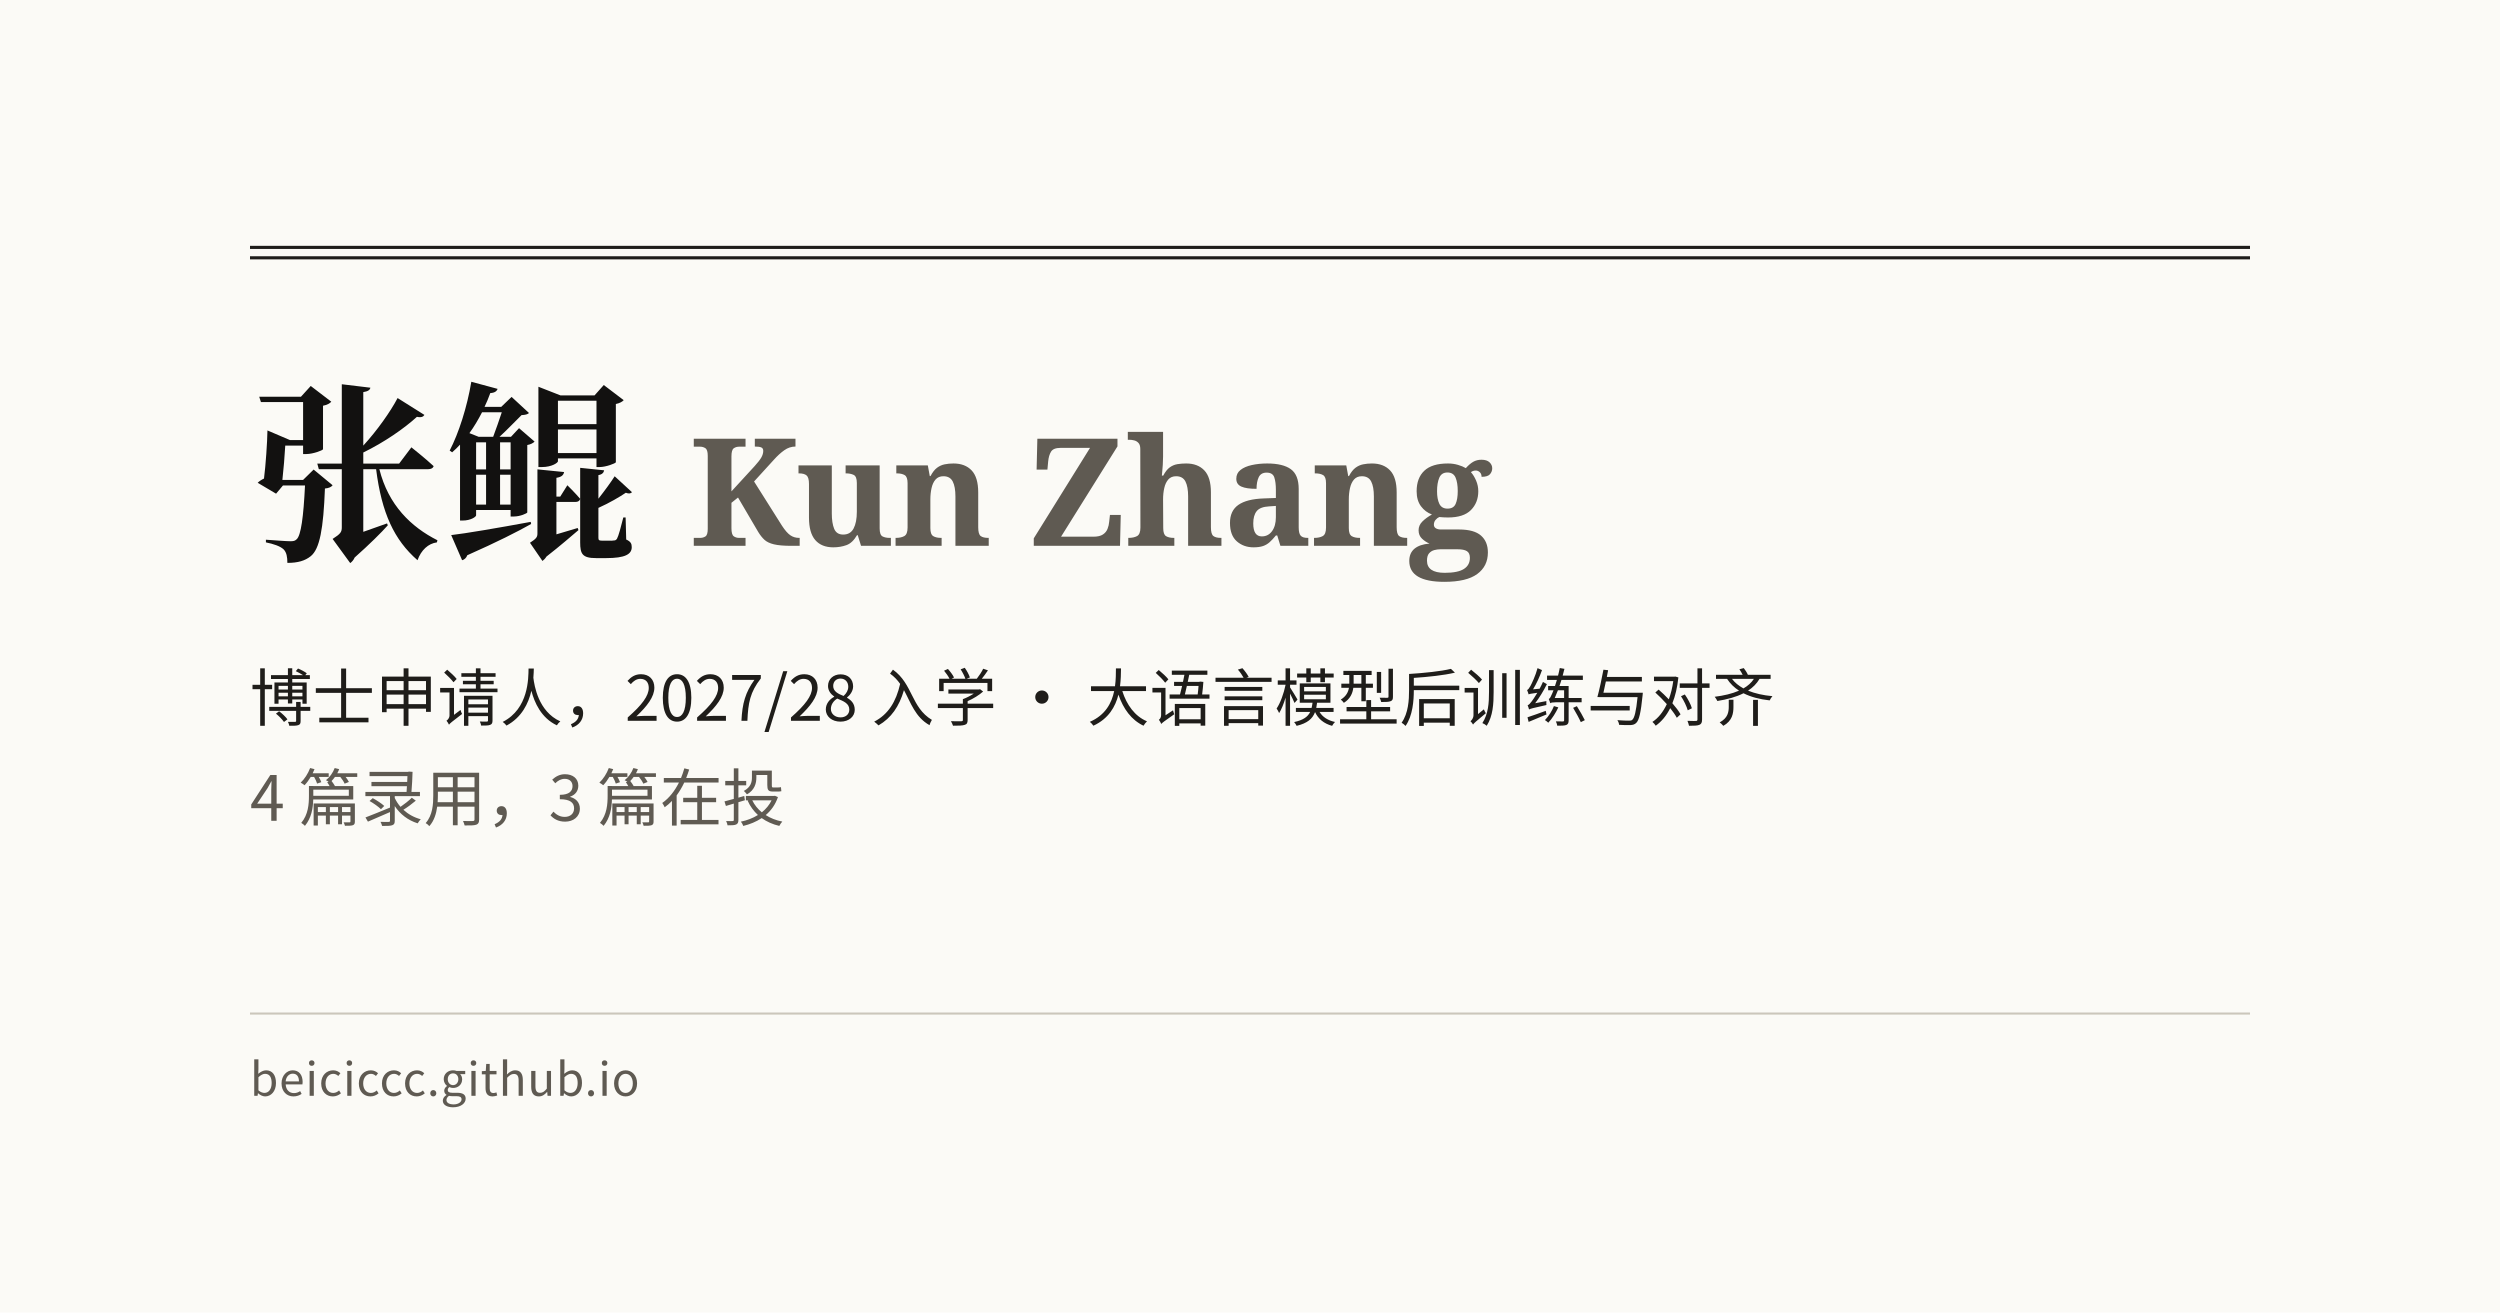
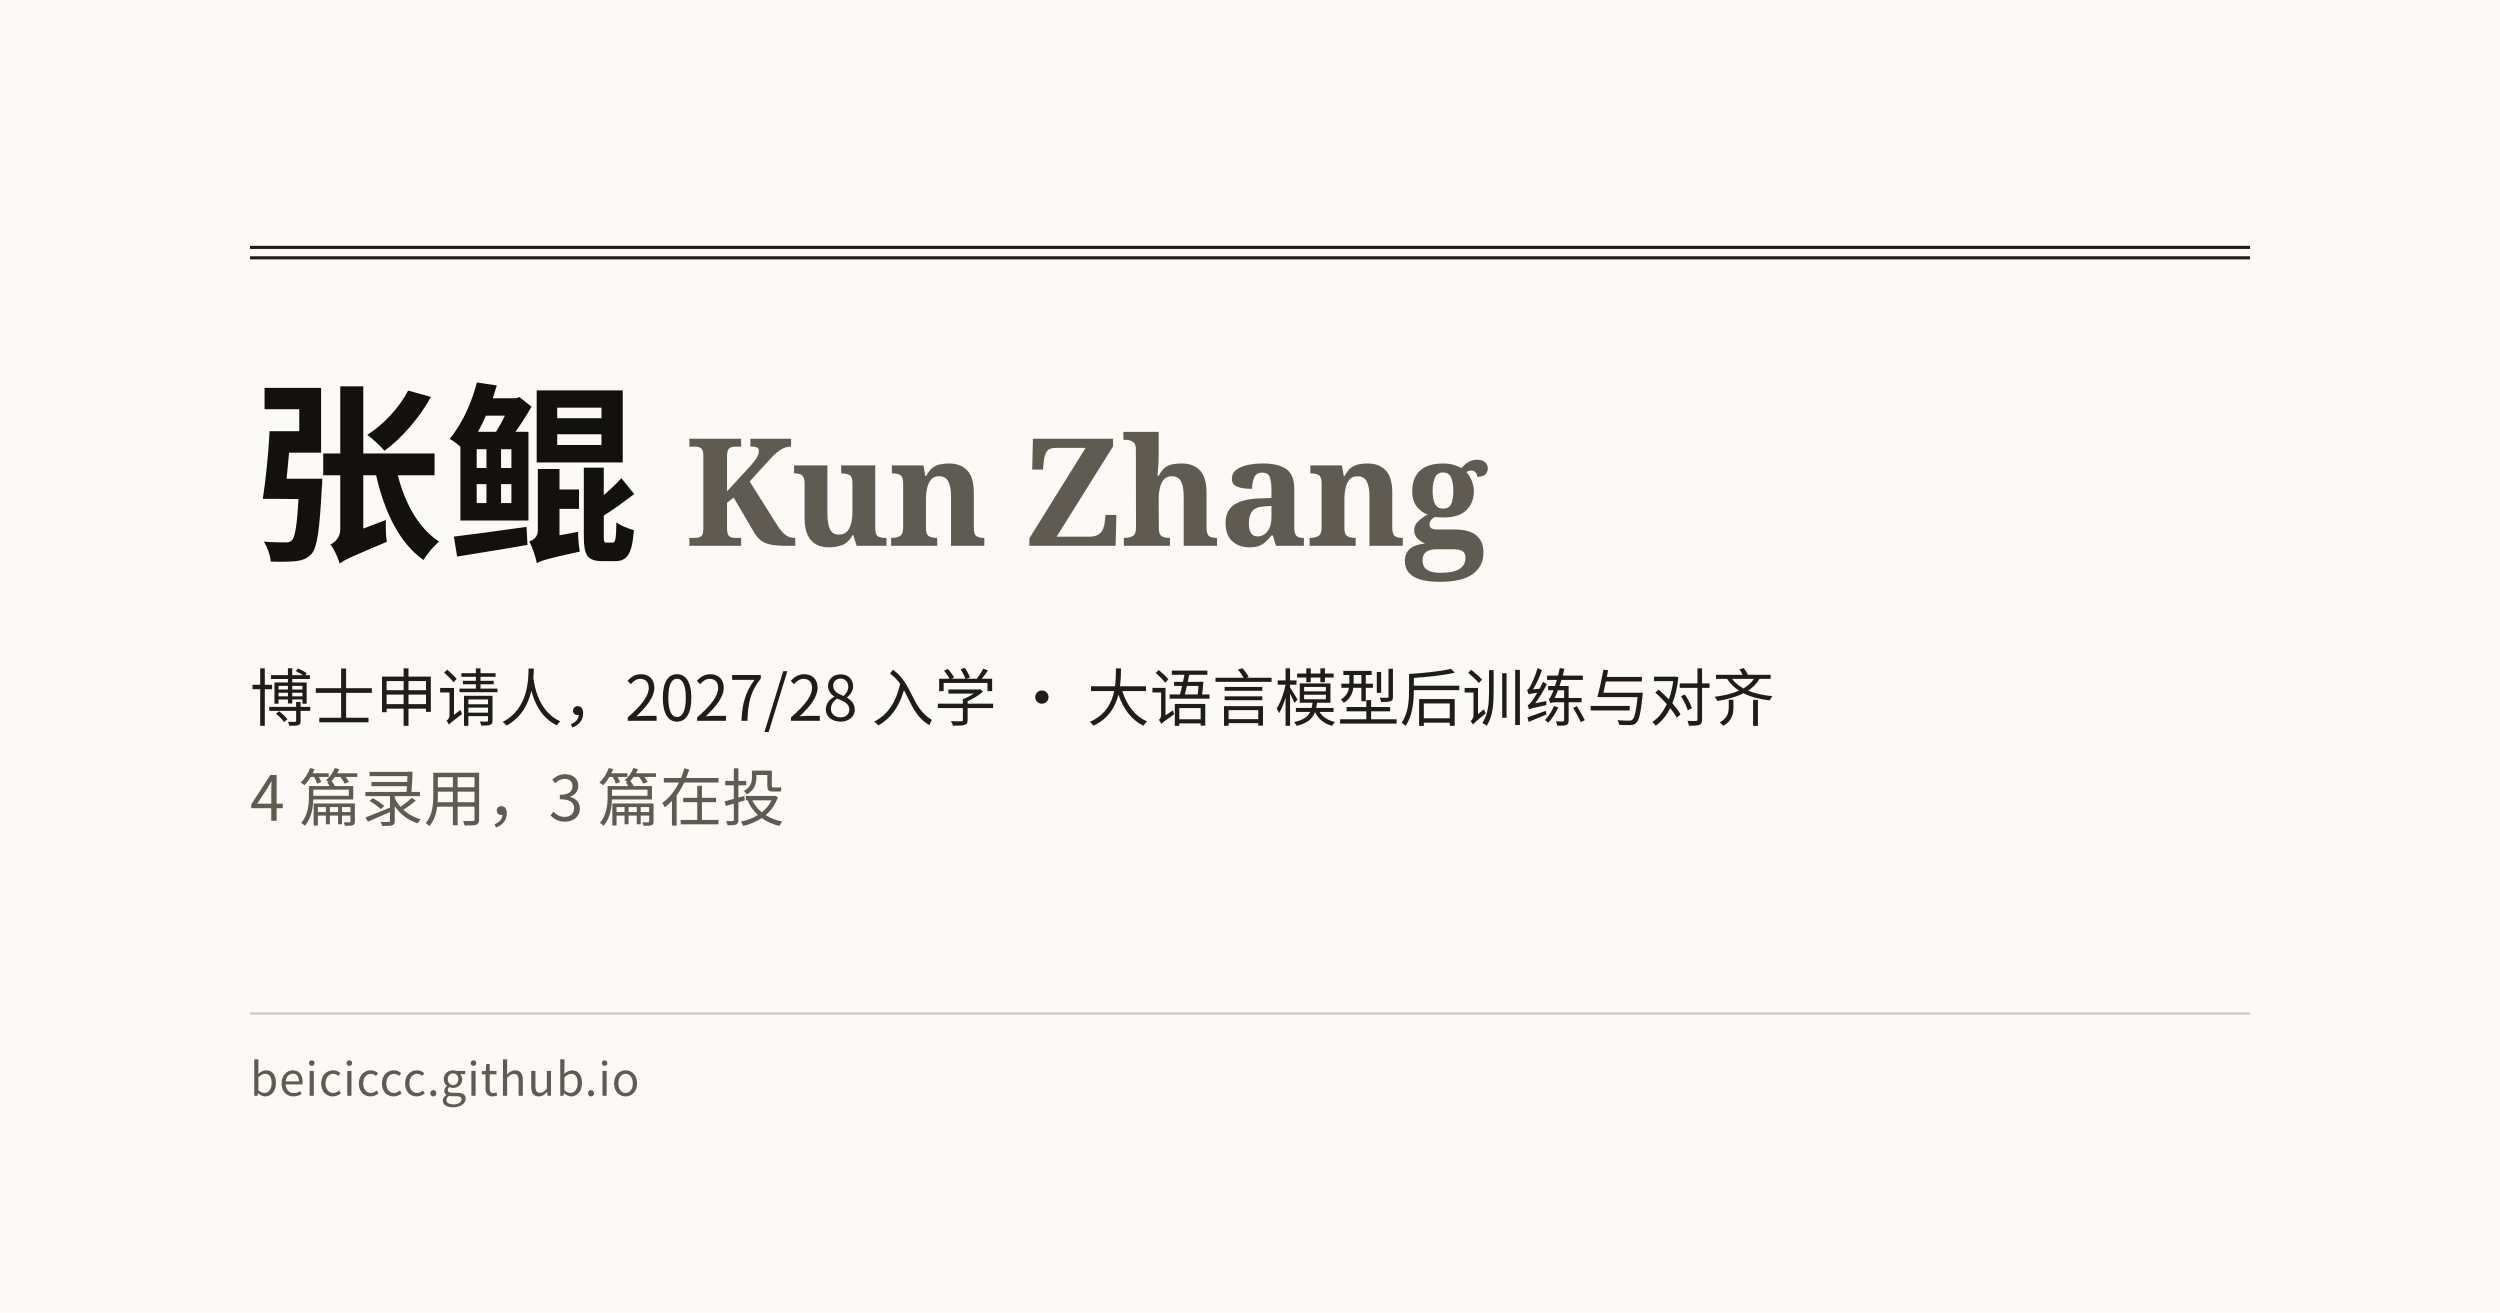
<svg xmlns="http://www.w3.org/2000/svg" viewBox="0 0 1200 630" role="img" aria-label="张鲲 Kun Zhang，博士申请人，大语言模型后训练与对齐">
  <rect width="1200" height="630" fill="#fbfaf6" />
  <g fill="#1f1d1a">
    <rect x="120" y="118" width="960" height="1.5" />
    <rect x="120" y="123" width="960" height="1.5" />
  </g>
  <g font-family="'Noto Serif CJK SC', 'Source Han Serif SC', 'Songti SC', serif">
-     <text x="120" y="262" font-size="92" font-weight="600" fill="#121110" letter-spacing="2">张鲲 <tspan font-family="'Source Serif 4', 'Noto Serif', 'Liberation Serif', 'DejaVu Serif', Georgia, serif" font-weight="600" font-size="72" fill="#5f5a52" letter-spacing="-1">Kun Zhang</tspan>
+     <text x="120" y="262" font-size="92" font-weight="600" font-family="'Source Serif 4 Display', 'Source Serif 4', 'Noto Serif', 'Liberation Serif', 'DejaVu Serif', Georgia, serif" fill="#121110" letter-spacing="2">张鲲 <tspan font-family="'Source Serif 4', 'Noto Serif', 'Liberation Serif', 'DejaVu Serif', Georgia, serif" font-weight="600" font-size="72" fill="#5f5a52" letter-spacing="-1">Kun Zhang</tspan>
    </text>
  </g>
  <g font-family="'Source Sans 3', 'Noto Sans CJK SC', 'Source Han Sans SC', 'PingFang SC', 'Noto Sans', sans-serif">
    <text x="120" y="346" font-size="30" font-weight="400" fill="#1f1d1a">博士申请人，2027/28 入学 · 大语言模型后训练与对齐</text>
    <text x="120" y="394" font-size="30" font-weight="400" fill="#5f5a52">4 篇录用，3 篇在投</text>
    <rect x="120" y="486" width="960" height="1" fill="#cbc6bb" />
    <text x="120" y="526" font-size="22" font-weight="500" fill="#5f5a52" letter-spacing="0.4">beiciccc.github.io</text>
  </g>
</svg>
